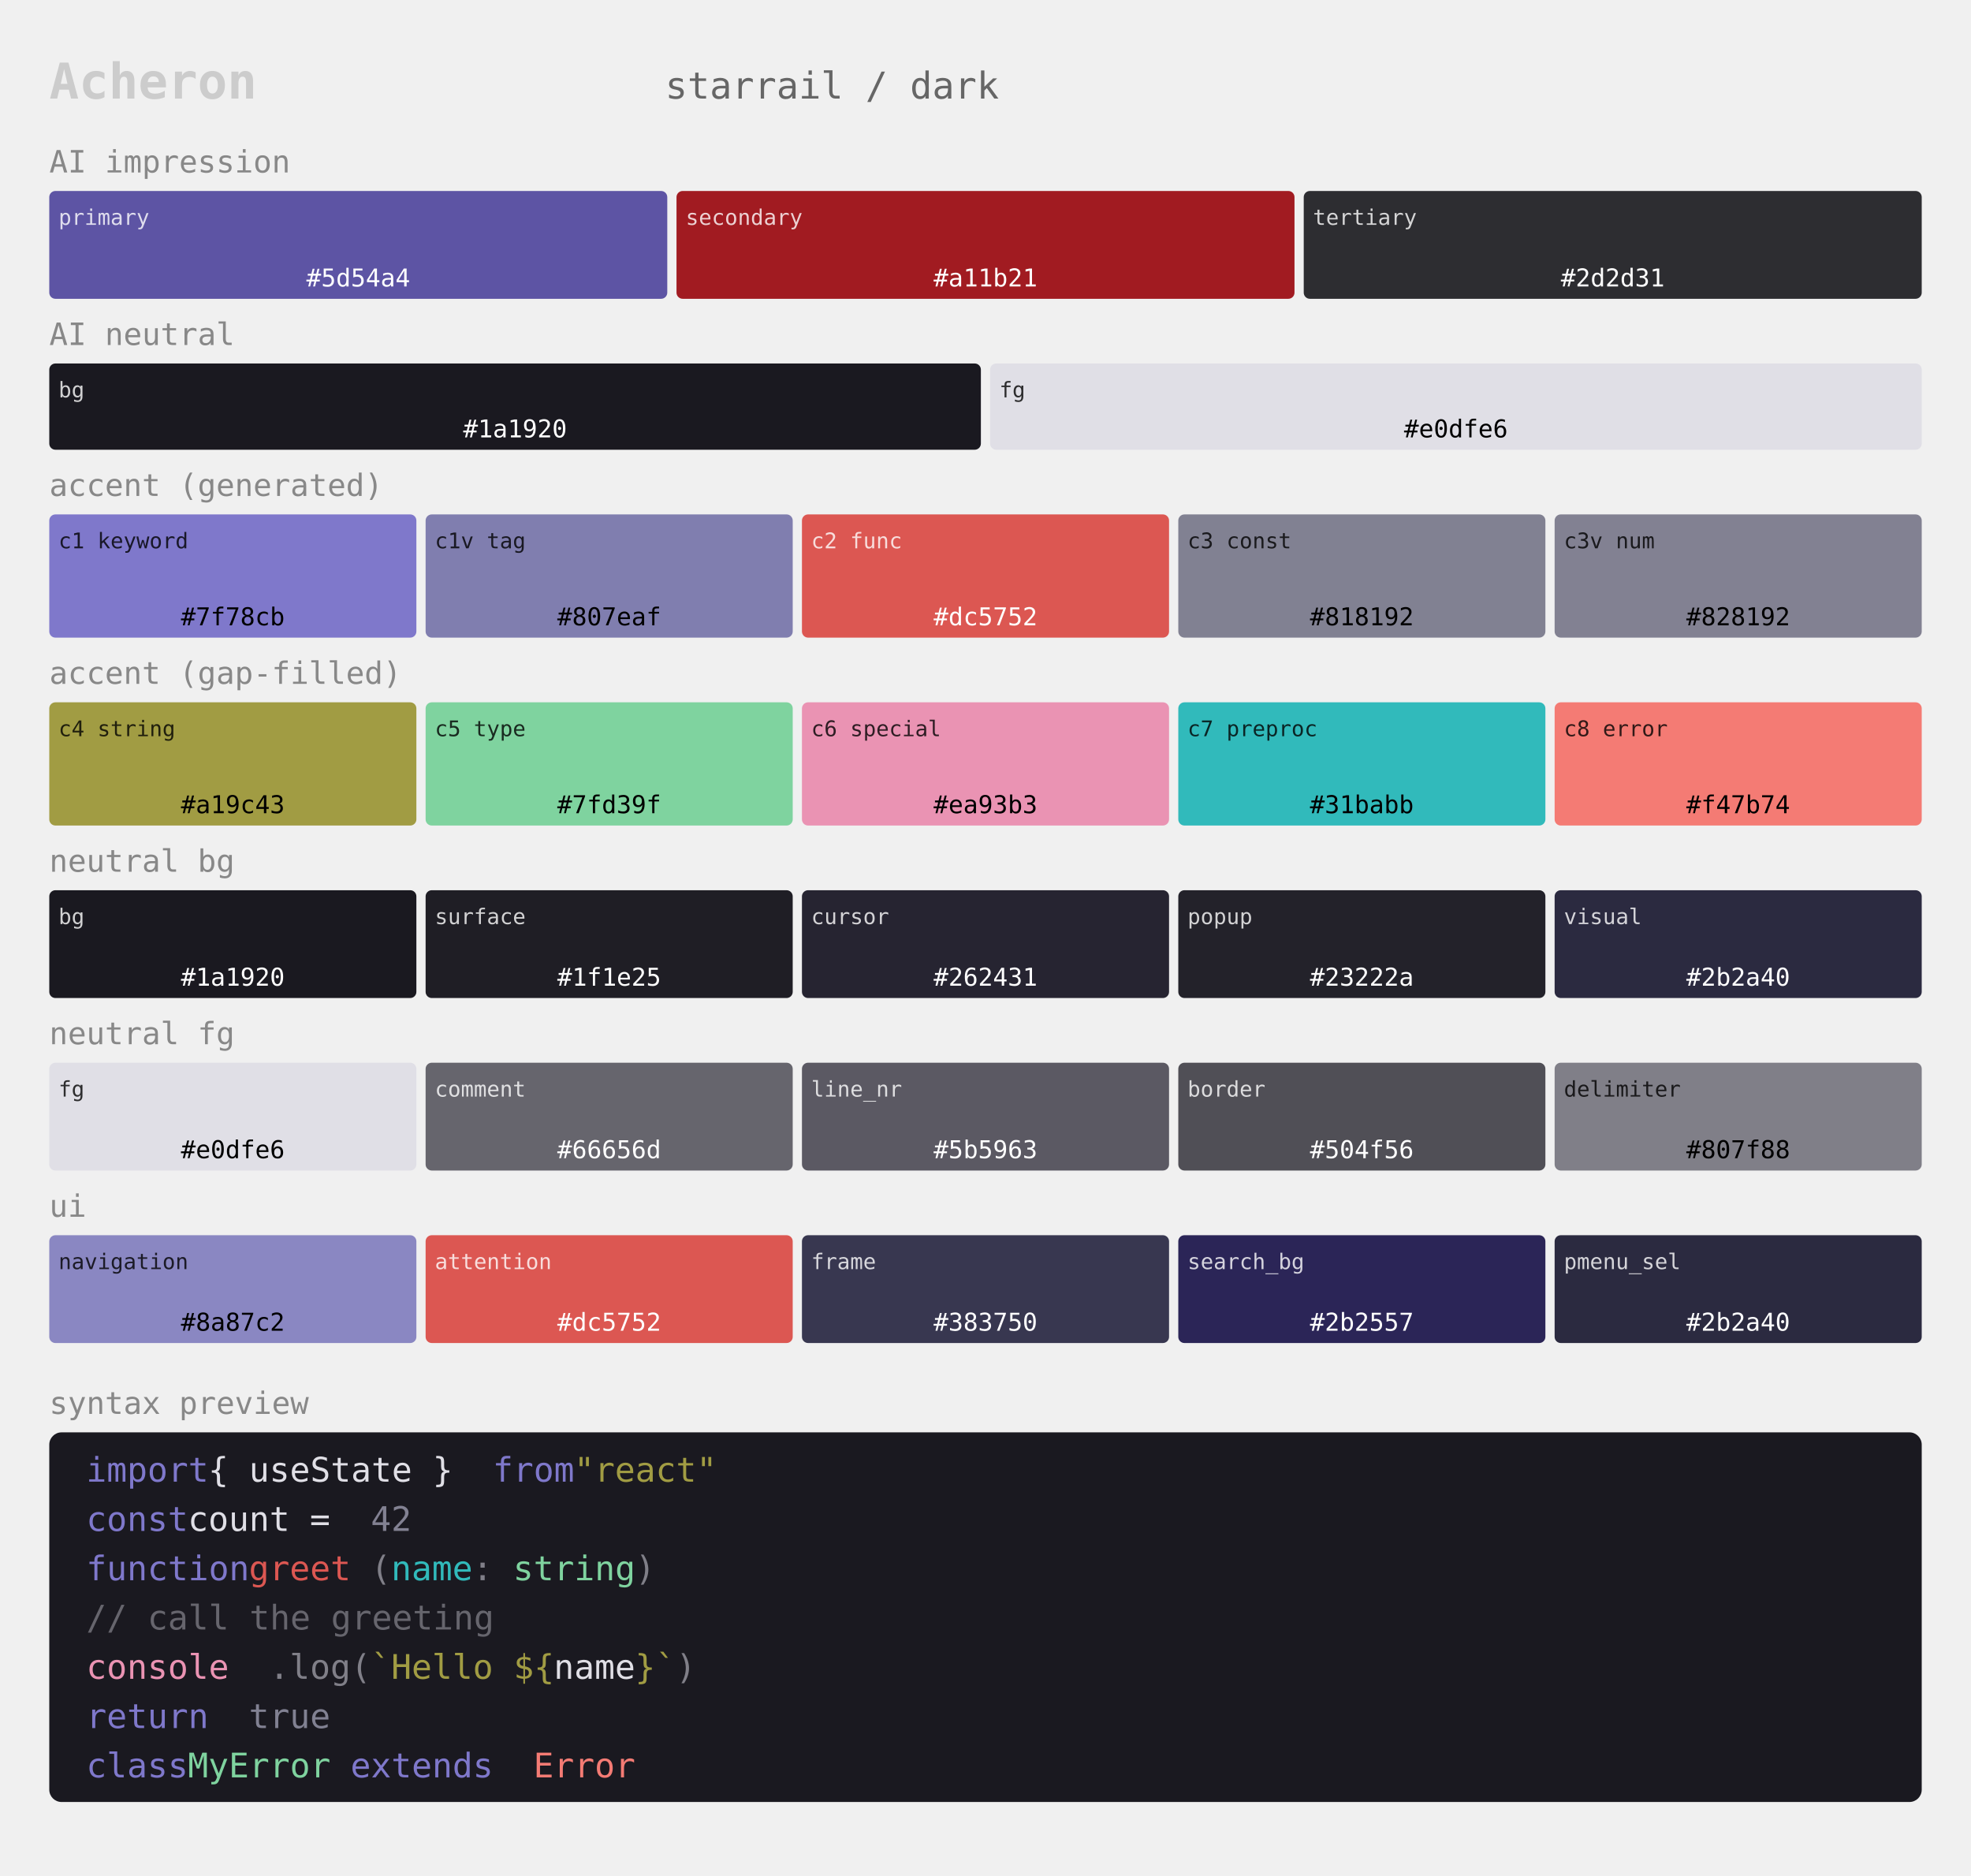
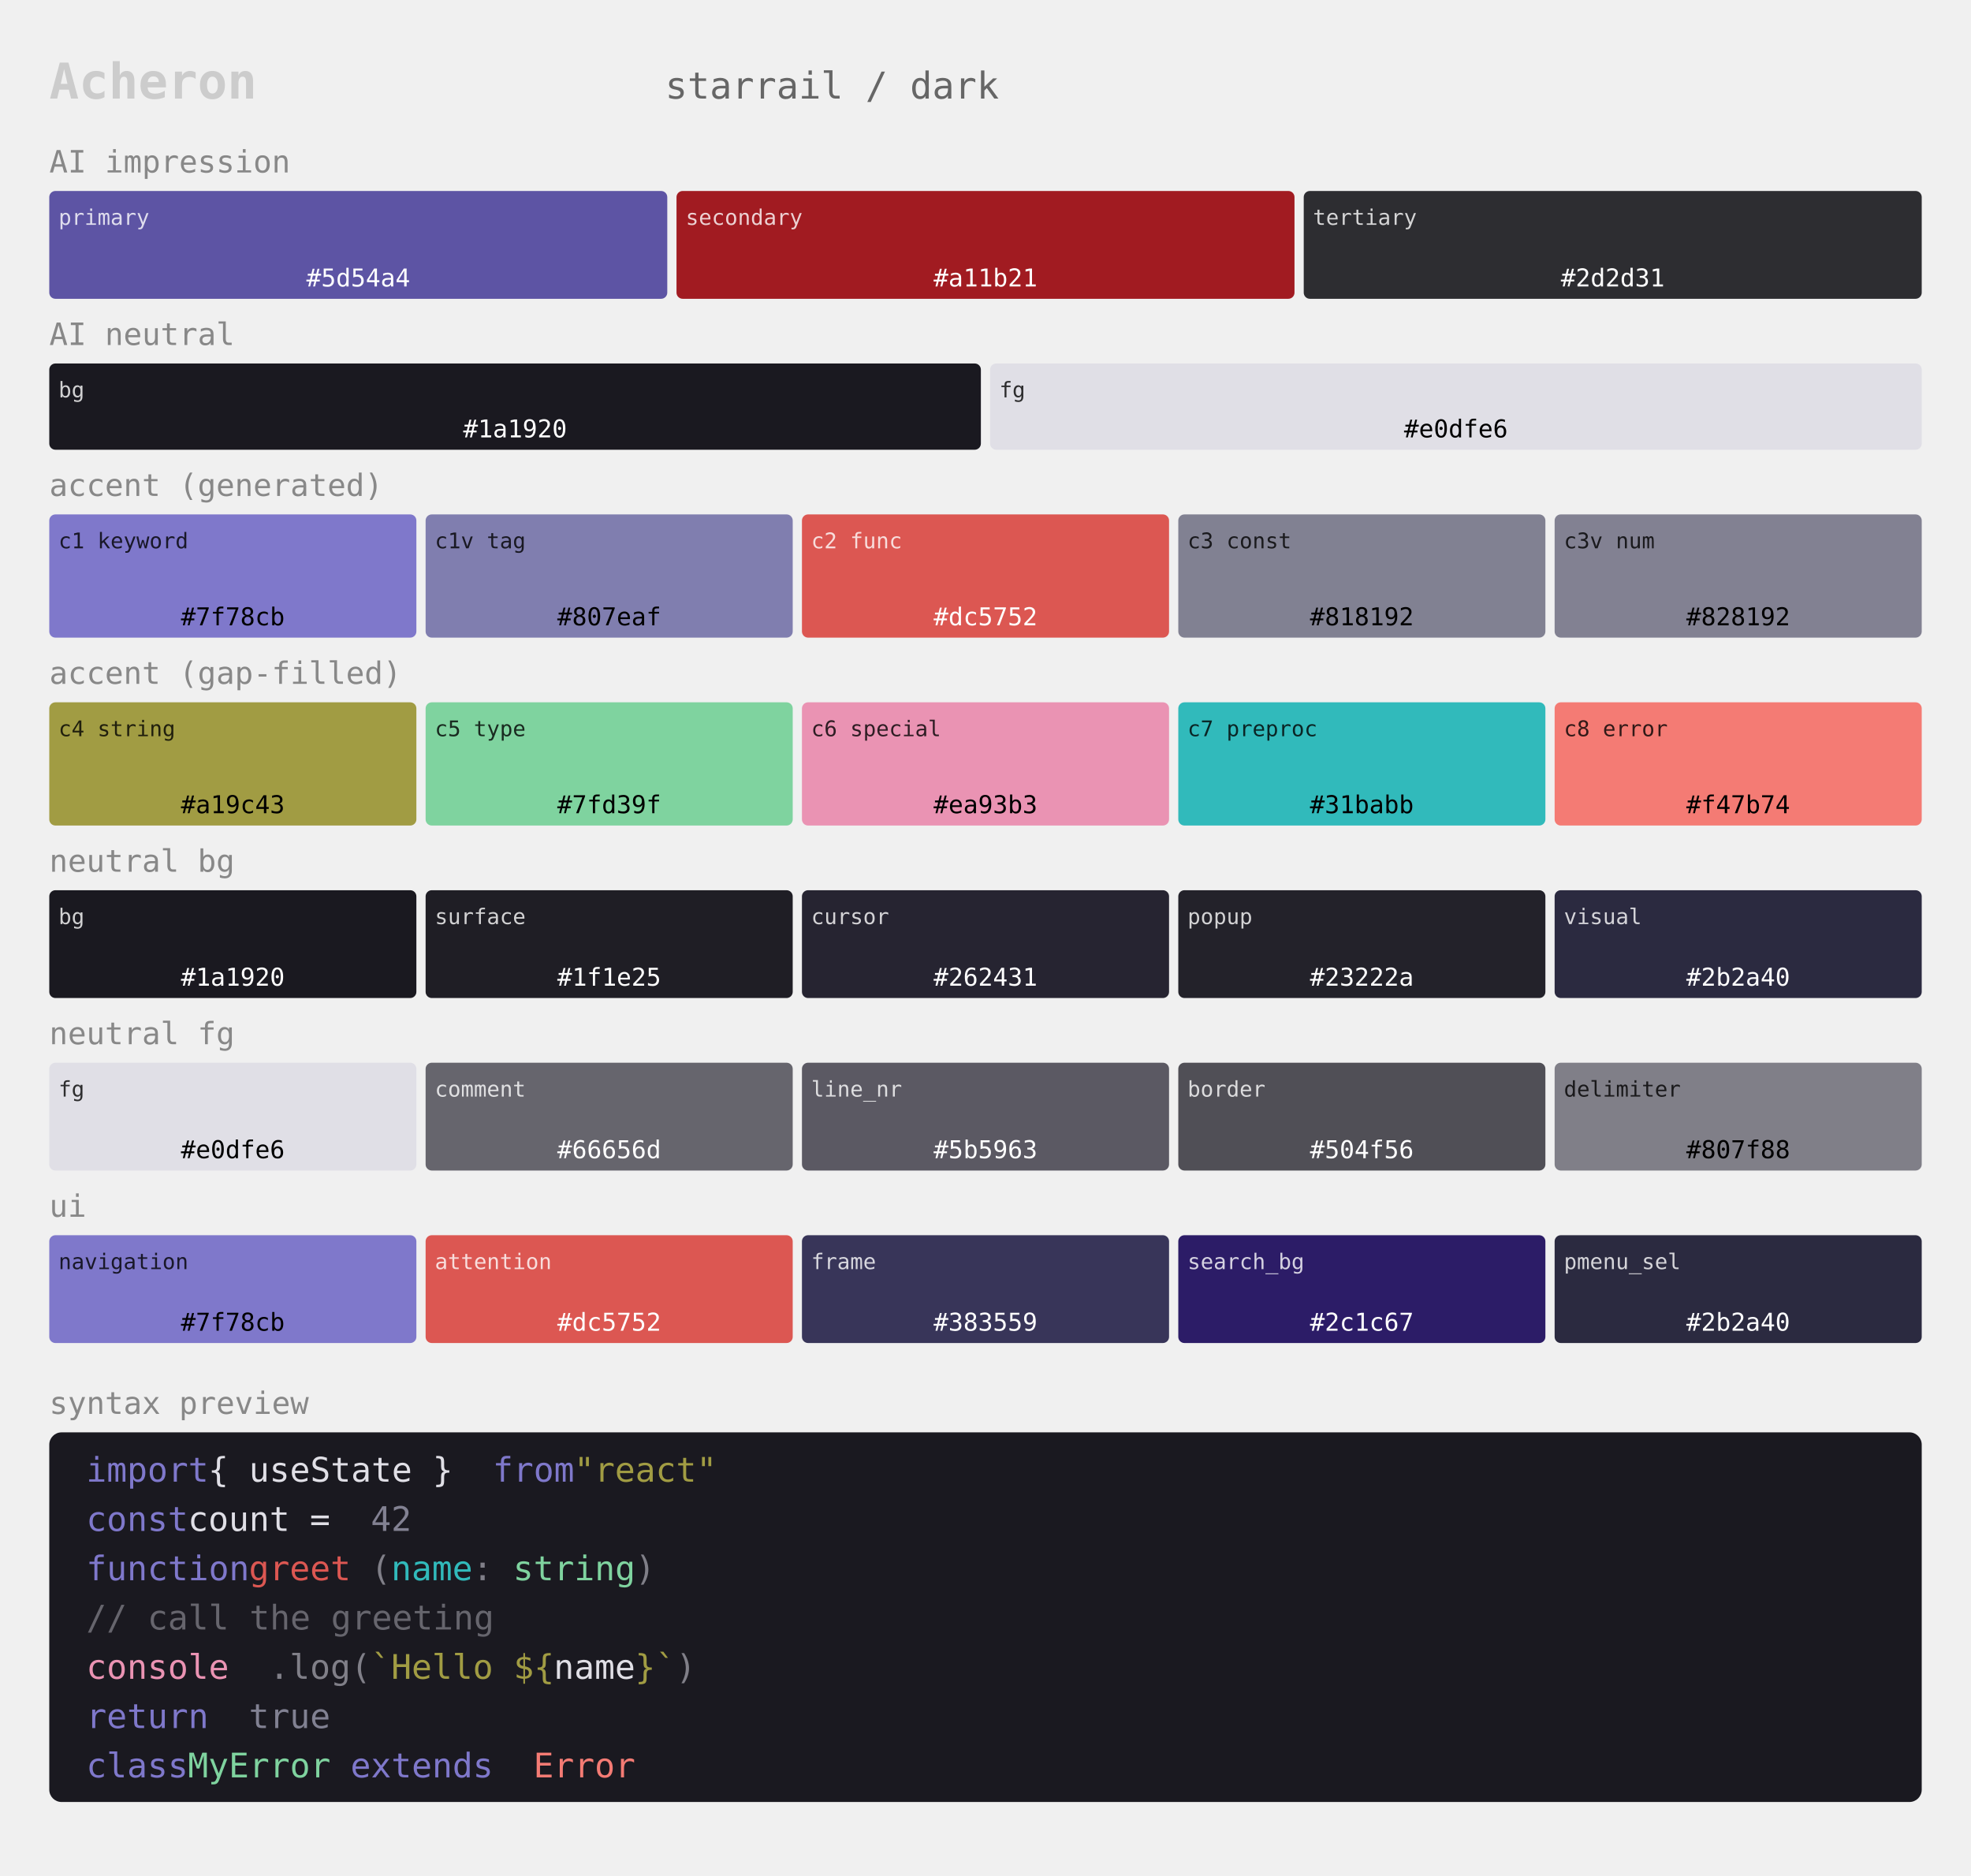
<svg xmlns="http://www.w3.org/2000/svg" width="640" height="609" style="background:#0a0a0a; font-family:ui-monospace,monospace;">
  <text x="16" y="32" fill="#ccc" font-size="16" font-weight="bold">Acheron</text>
  <text x="216" y="32" fill="#666" font-size="12">starrail / dark</text>
  <text x="16" y="56" fill="#888" font-size="10">AI impression</text>
  <rect x="16" y="62" width="200.667" height="35" fill="#5d54a4" rx="2" />
  <text x="19" y="73" fill="#ffffff" font-size="7" opacity="0.8">primary</text>
  <text x="116.333" y="93" fill="#ffffff" font-size="8" text-anchor="middle">#5d54a4</text>
  <rect x="219.667" y="62" width="200.667" height="35" fill="#a11b21" rx="2" />
  <text x="222.667" y="73" fill="#ffffff" font-size="7" opacity="0.8">secondary</text>
  <text x="320" y="93" fill="#ffffff" font-size="8" text-anchor="middle">#a11b21</text>
  <rect x="423.333" y="62" width="200.667" height="35" fill="#2d2d31" rx="2" />
  <text x="426.333" y="73" fill="#ffffff" font-size="7" opacity="0.8">tertiary</text>
  <text x="523.667" y="93" fill="#ffffff" font-size="8" text-anchor="middle">#2d2d31</text>
  <text x="16" y="112" fill="#888" font-size="10">AI neutral</text>
  <rect x="16" y="118" width="302.5" height="28" fill="#1a1920" rx="2" />
  <text x="19" y="129" fill="#ffffff" font-size="7" opacity="0.8">bg</text>
  <text x="167.25" y="142" fill="#ffffff" font-size="8" text-anchor="middle">#1a1920</text>
  <rect x="321.5" y="118" width="302.5" height="28" fill="#e0dfe6" rx="2" />
  <text x="324.5" y="129" fill="#000000" font-size="7" opacity="0.8">fg</text>
  <text x="472.75" y="142" fill="#000000" font-size="8" text-anchor="middle">#e0dfe6</text>
  <text x="16" y="161" fill="#888" font-size="10">accent (generated)</text>
  <rect x="16" y="167" width="119.2" height="40" fill="#7f78cb" rx="2" />
  <text x="19" y="178" fill="#000000" font-size="7" opacity="0.8">c1 keyword</text>
  <text x="75.6" y="203" fill="#000000" font-size="8" text-anchor="middle">#7f78cb</text>
  <rect x="138.2" y="167" width="119.2" height="40" fill="#807eaf" rx="2" />
  <text x="141.2" y="178" fill="#000000" font-size="7" opacity="0.8">c1v tag</text>
  <text x="197.8" y="203" fill="#000000" font-size="8" text-anchor="middle">#807eaf</text>
  <rect x="260.4" y="167" width="119.2" height="40" fill="#dc5752" rx="2" />
  <text x="263.4" y="178" fill="#ffffff" font-size="7" opacity="0.8">c2 func</text>
  <text x="320" y="203" fill="#ffffff" font-size="8" text-anchor="middle">#dc5752</text>
  <rect x="382.6" y="167" width="119.2" height="40" fill="#818192" rx="2" />
  <text x="385.6" y="178" fill="#000000" font-size="7" opacity="0.8">c3 const</text>
  <text x="442.2" y="203" fill="#000000" font-size="8" text-anchor="middle">#818192</text>
  <rect x="504.8" y="167" width="119.2" height="40" fill="#828192" rx="2" />
  <text x="507.8" y="178" fill="#000000" font-size="7" opacity="0.8">c3v num</text>
  <text x="564.4" y="203" fill="#000000" font-size="8" text-anchor="middle">#828192</text>
  <text x="16" y="222" fill="#888" font-size="10">accent (gap-filled)</text>
  <rect x="16" y="228" width="119.2" height="40" fill="#a19c43" rx="2" />
  <text x="19" y="239" fill="#000000" font-size="7" opacity="0.8">c4 string</text>
  <text x="75.6" y="264" fill="#000000" font-size="8" text-anchor="middle">#a19c43</text>
  <rect x="138.2" y="228" width="119.2" height="40" fill="#7fd39f" rx="2" />
  <text x="141.2" y="239" fill="#000000" font-size="7" opacity="0.8">c5 type</text>
  <text x="197.8" y="264" fill="#000000" font-size="8" text-anchor="middle">#7fd39f</text>
  <rect x="260.4" y="228" width="119.2" height="40" fill="#ea93b3" rx="2" />
  <text x="263.4" y="239" fill="#000000" font-size="7" opacity="0.8">c6 special</text>
  <text x="320" y="264" fill="#000000" font-size="8" text-anchor="middle">#ea93b3</text>
  <rect x="382.6" y="228" width="119.2" height="40" fill="#31babb" rx="2" />
  <text x="385.6" y="239" fill="#000000" font-size="7" opacity="0.8">c7 preproc</text>
  <text x="442.2" y="264" fill="#000000" font-size="8" text-anchor="middle">#31babb</text>
  <rect x="504.8" y="228" width="119.2" height="40" fill="#f47b74" rx="2" />
  <text x="507.8" y="239" fill="#000000" font-size="7" opacity="0.8">c8 error</text>
  <text x="564.4" y="264" fill="#000000" font-size="8" text-anchor="middle">#f47b74</text>
  <text x="16" y="283" fill="#888" font-size="10">neutral bg</text>
  <rect x="16" y="289" width="119.2" height="35" fill="#1a1920" rx="2" />
  <text x="19" y="300" fill="#ffffff" font-size="7" opacity="0.8">bg</text>
  <text x="75.6" y="320" fill="#ffffff" font-size="8" text-anchor="middle">#1a1920</text>
  <rect x="138.2" y="289" width="119.2" height="35" fill="#1f1e25" rx="2" />
  <text x="141.2" y="300" fill="#ffffff" font-size="7" opacity="0.8">surface</text>
  <text x="197.8" y="320" fill="#ffffff" font-size="8" text-anchor="middle">#1f1e25</text>
  <rect x="260.4" y="289" width="119.2" height="35" fill="#262431" rx="2" />
  <text x="263.4" y="300" fill="#ffffff" font-size="7" opacity="0.8">cursor</text>
  <text x="320" y="320" fill="#ffffff" font-size="8" text-anchor="middle">#262431</text>
  <rect x="382.6" y="289" width="119.2" height="35" fill="#23222a" rx="2" />
  <text x="385.6" y="300" fill="#ffffff" font-size="7" opacity="0.8">popup</text>
  <text x="442.2" y="320" fill="#ffffff" font-size="8" text-anchor="middle">#23222a</text>
  <rect x="504.8" y="289" width="119.2" height="35" fill="#2b2a40" rx="2" />
  <text x="507.8" y="300" fill="#ffffff" font-size="7" opacity="0.8">visual</text>
  <text x="564.4" y="320" fill="#ffffff" font-size="8" text-anchor="middle">#2b2a40</text>
  <text x="16" y="339" fill="#888" font-size="10">neutral fg</text>
  <rect x="16" y="345" width="119.2" height="35" fill="#e0dfe6" rx="2" />
  <text x="19" y="356" fill="#000000" font-size="7" opacity="0.8">fg</text>
  <text x="75.6" y="376" fill="#000000" font-size="8" text-anchor="middle">#e0dfe6</text>
  <rect x="138.2" y="345" width="119.2" height="35" fill="#66656d" rx="2" />
  <text x="141.2" y="356" fill="#ffffff" font-size="7" opacity="0.8">comment</text>
  <text x="197.8" y="376" fill="#ffffff" font-size="8" text-anchor="middle">#66656d</text>
  <rect x="260.4" y="345" width="119.2" height="35" fill="#5b5963" rx="2" />
  <text x="263.4" y="356" fill="#ffffff" font-size="7" opacity="0.8">line_nr</text>
  <text x="320" y="376" fill="#ffffff" font-size="8" text-anchor="middle">#5b5963</text>
  <rect x="382.6" y="345" width="119.2" height="35" fill="#504f56" rx="2" />
  <text x="385.6" y="356" fill="#ffffff" font-size="7" opacity="0.8">border</text>
  <text x="442.2" y="376" fill="#ffffff" font-size="8" text-anchor="middle">#504f56</text>
  <rect x="504.8" y="345" width="119.2" height="35" fill="#807f88" rx="2" />
  <text x="507.8" y="356" fill="#000000" font-size="7" opacity="0.8">delimiter</text>
  <text x="564.4" y="376" fill="#000000" font-size="8" text-anchor="middle">#807f88</text>
  <text x="16" y="395" fill="#888" font-size="10">ui</text>
-   <rect x="16" y="401" width="119.2" height="35" fill="#8a87c2" rx="2" />
+   <rect x="16" y="401" width="119.2" height="35" fill="#7f78cb" rx="2" />
  <text x="19" y="412" fill="#000000" font-size="7" opacity="0.8">navigation</text>
-   <text x="75.6" y="432" fill="#000000" font-size="8" text-anchor="middle">#8a87c2</text>
+   <text x="75.6" y="432" fill="#000000" font-size="8" text-anchor="middle">#7f78cb</text>
  <rect x="138.2" y="401" width="119.2" height="35" fill="#dc5752" rx="2" />
  <text x="141.2" y="412" fill="#ffffff" font-size="7" opacity="0.8">attention</text>
  <text x="197.8" y="432" fill="#ffffff" font-size="8" text-anchor="middle">#dc5752</text>
-   <rect x="260.4" y="401" width="119.2" height="35" fill="#383750" rx="2" />
+   <rect x="260.4" y="401" width="119.2" height="35" fill="#383559" rx="2" />
  <text x="263.4" y="412" fill="#ffffff" font-size="7" opacity="0.8">frame</text>
-   <text x="320" y="432" fill="#ffffff" font-size="8" text-anchor="middle">#383750</text>
-   <rect x="382.6" y="401" width="119.2" height="35" fill="#2b2557" rx="2" />
+   <text x="320" y="432" fill="#ffffff" font-size="8" text-anchor="middle">#383559</text>
+   <rect x="382.6" y="401" width="119.2" height="35" fill="#2c1c67" rx="2" />
  <text x="385.6" y="412" fill="#ffffff" font-size="7" opacity="0.8">search_bg</text>
-   <text x="442.2" y="432" fill="#ffffff" font-size="8" text-anchor="middle">#2b2557</text>
+   <text x="442.2" y="432" fill="#ffffff" font-size="8" text-anchor="middle">#2c1c67</text>
  <rect x="504.8" y="401" width="119.2" height="35" fill="#2b2a40" rx="2" />
  <text x="507.8" y="412" fill="#ffffff" font-size="7" opacity="0.8">pmenu_sel</text>
  <text x="564.4" y="432" fill="#ffffff" font-size="8" text-anchor="middle">#2b2a40</text>
  <text x="16" y="459" fill="#888" font-size="10">syntax preview</text>
  <rect x="16" y="465" width="608" height="120" fill="#1a1920" rx="4" />
  <text x="28" y="481" fill="#7f78cb" font-size="11" font-family="monospace">import</text>
  <text x="67.6" y="481" fill="#e0dfe6" font-size="11" font-family="monospace"> { useState } </text>
  <text x="160" y="481" fill="#7f78cb" font-size="11" font-family="monospace">from</text>
  <text x="186.4" y="481" fill="#a19c43" font-size="11" font-family="monospace"> "react"</text>
  <text x="28" y="497" fill="#7f78cb" font-size="11" font-family="monospace">const</text>
  <text x="61" y="497" fill="#e0dfe6" font-size="11" font-family="monospace"> count</text>
  <text x="100.6" y="497" fill="#e0dfe6" font-size="11" font-family="monospace"> = </text>
  <text x="120.4" y="497" fill="#828192" font-size="11" font-family="monospace">42</text>
  <text x="28" y="513" fill="#7f78cb" font-size="11" font-family="monospace">function</text>
  <text x="80.8" y="513" fill="#dc5752" font-size="11" font-family="monospace"> greet</text>
  <text x="120.4" y="513" fill="#807f88" font-size="11" font-family="monospace">(</text>
  <text x="127" y="513" fill="#31babb" font-size="11" font-family="monospace">name</text>
  <text x="153.4" y="513" fill="#807f88" font-size="11" font-family="monospace">: </text>
  <text x="166.6" y="513" fill="#7fd39f" font-size="11" font-family="monospace">string</text>
  <text x="206.2" y="513" fill="#807f88" font-size="11" font-family="monospace">)</text>
  <text x="28" y="529" fill="#66656d" font-size="11" font-family="monospace">  // call the greeting</text>
  <text x="28" y="545" fill="#ea93b3" font-size="11" font-family="monospace">  console</text>
  <text x="87.4" y="545" fill="#807f88" font-size="11" font-family="monospace">.log(</text>
  <text x="120.4" y="545" fill="#a19c43" font-size="11" font-family="monospace">`Hello ${</text>
  <text x="179.8" y="545" fill="#e0dfe6" font-size="11" font-family="monospace">name</text>
  <text x="206.2" y="545" fill="#a19c43" font-size="11" font-family="monospace">}`</text>
  <text x="219.4" y="545" fill="#807f88" font-size="11" font-family="monospace">)</text>
  <text x="28" y="561" fill="#7f78cb" font-size="11" font-family="monospace">  return</text>
  <text x="80.8" y="561" fill="#818192" font-size="11" font-family="monospace"> true</text>
  <text x="28" y="577" fill="#7f78cb" font-size="11" font-family="monospace">class</text>
  <text x="61" y="577" fill="#7fd39f" font-size="11" font-family="monospace"> MyError</text>
  <text x="113.8" y="577" fill="#7f78cb" font-size="11" font-family="monospace"> extends </text>
  <text x="173.2" y="577" fill="#f47b74" font-size="11" font-family="monospace">Error</text>
</svg>
